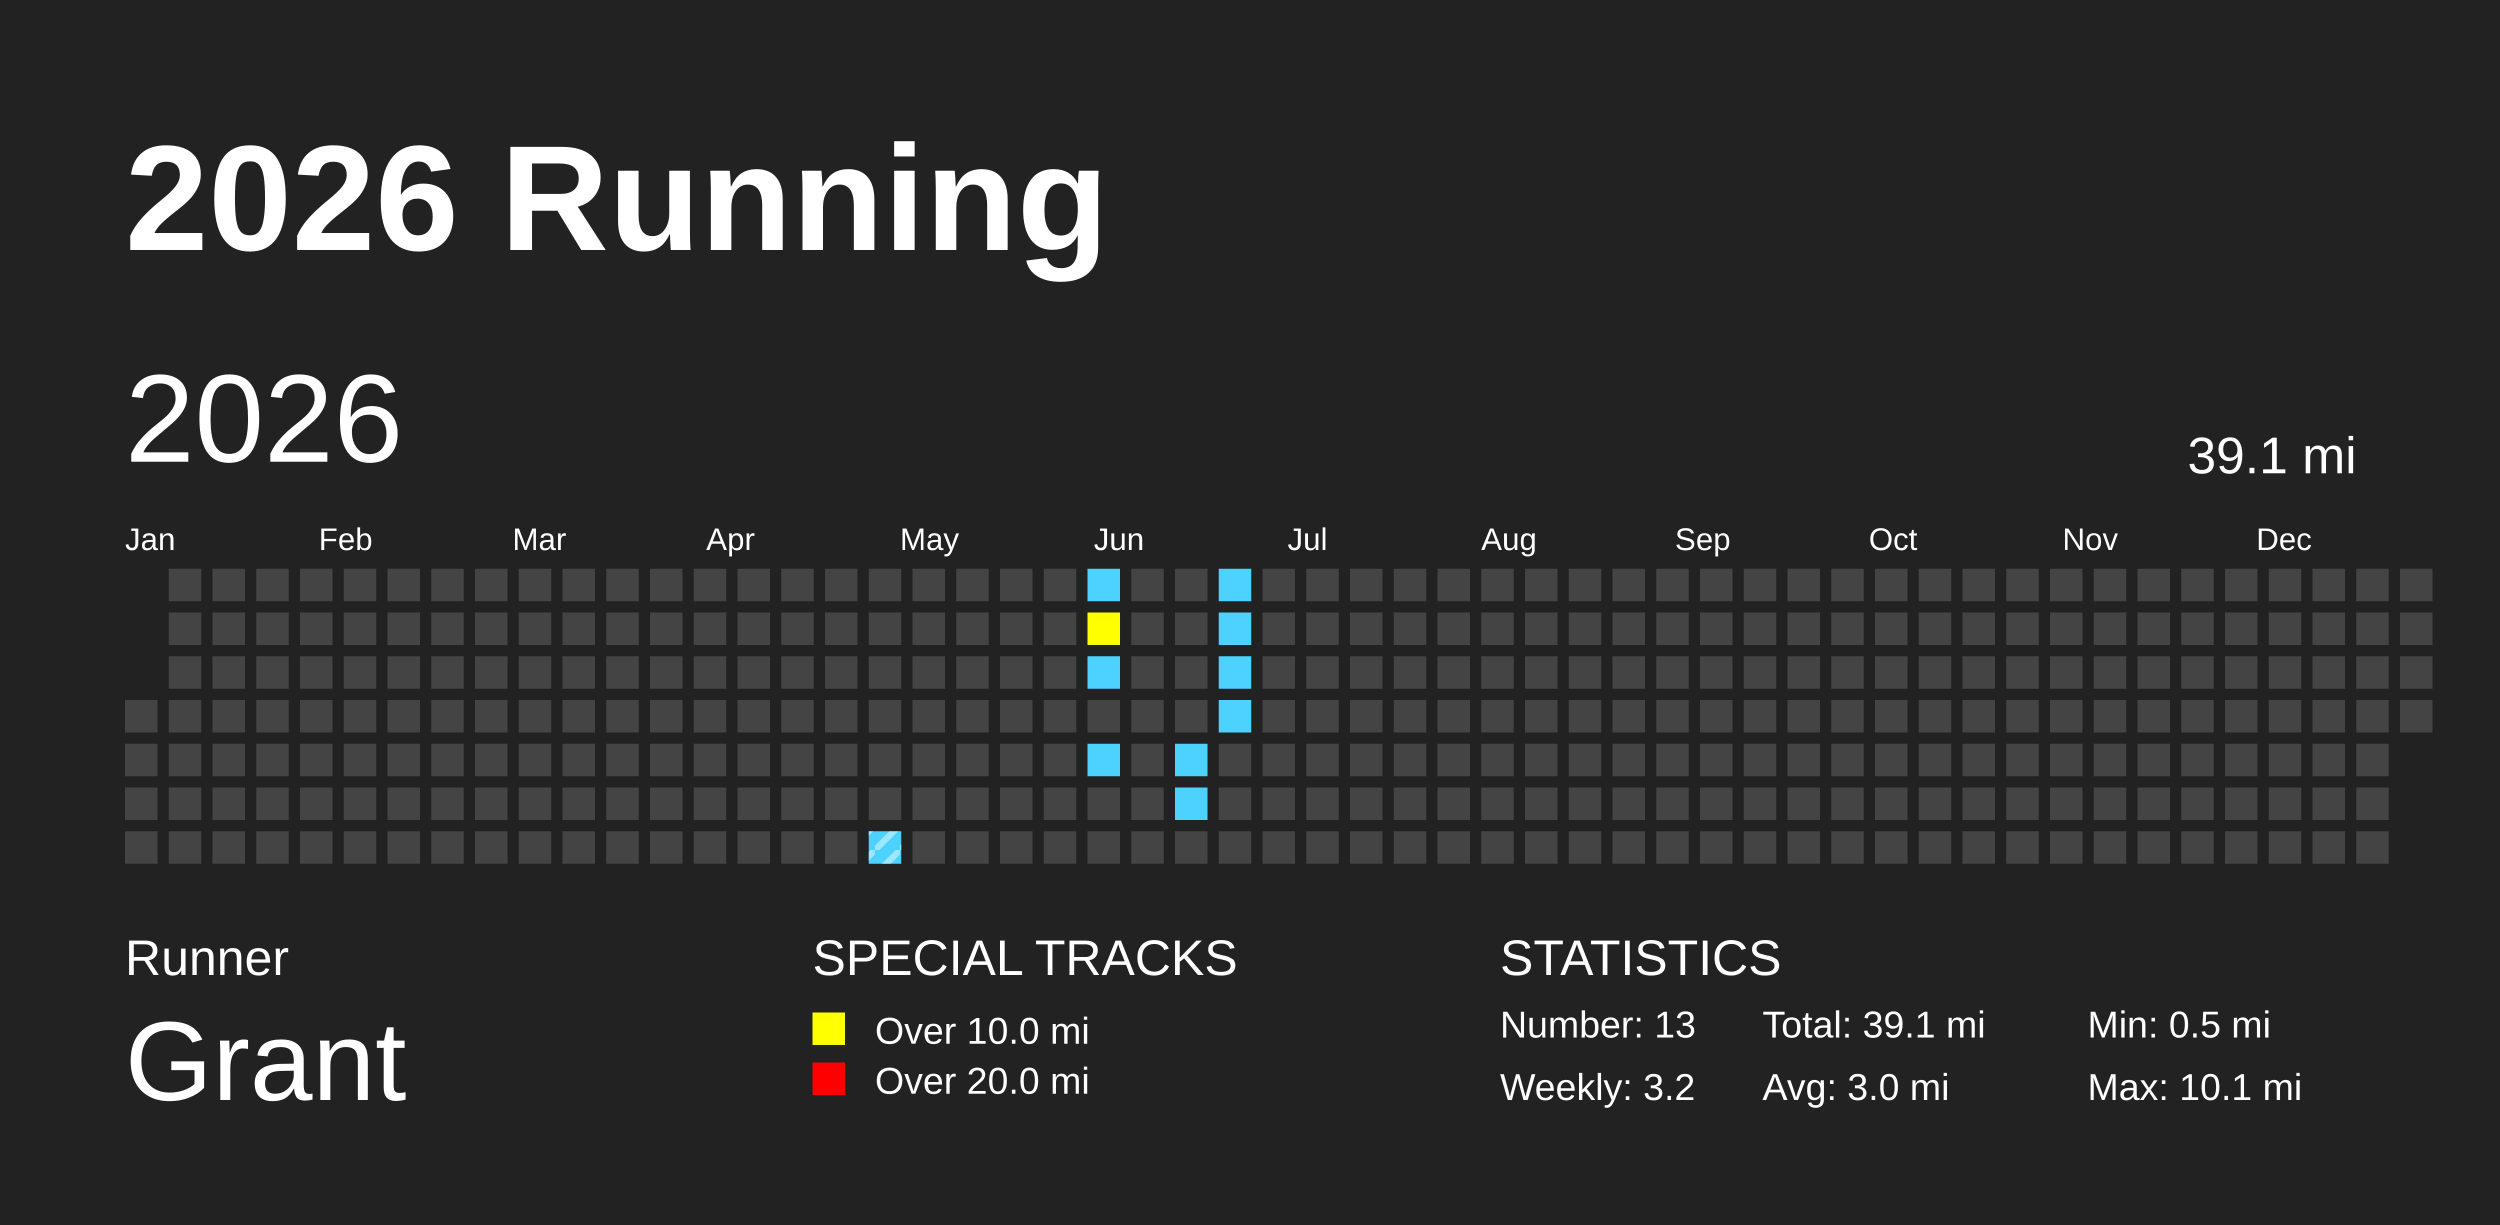
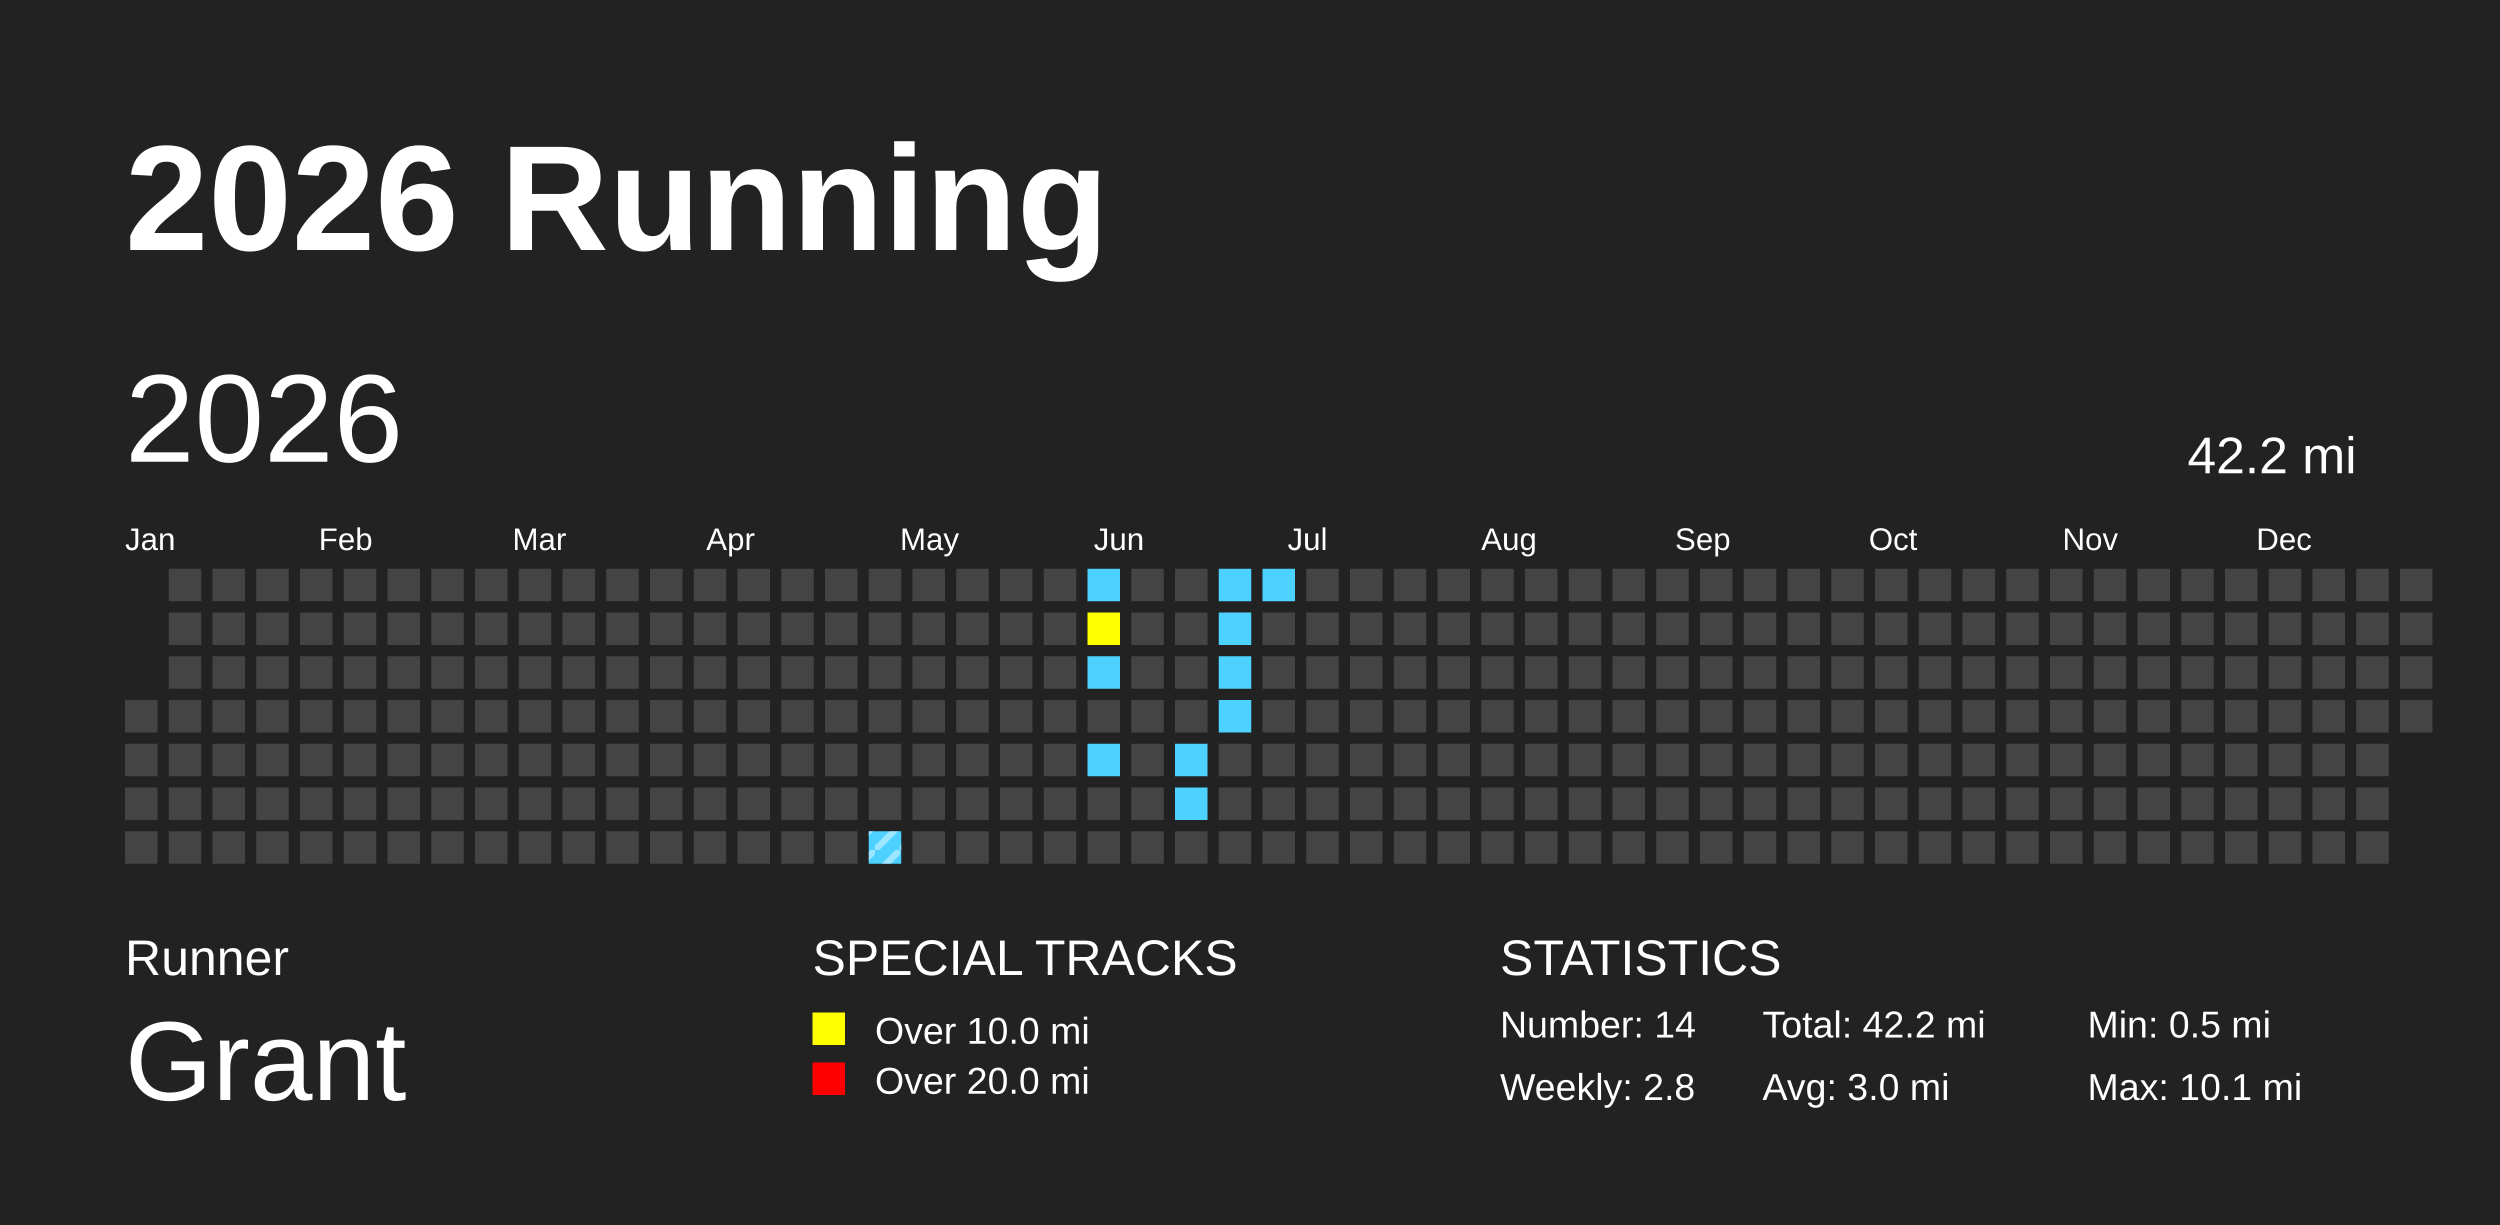
<svg xmlns="http://www.w3.org/2000/svg" baseProfile="full" height="98mm" version="1.1" viewBox="0,0,200,98" width="200mm">
  <defs>
    <pattern height="2" id="indoor-stripe" patternUnits="userSpaceOnUse" width="2">
      <line stroke="white" stroke-opacity="0.45" stroke-width="0.5" x1="0" x2="2" y1="2" y2="0" />
    </pattern>
  </defs>
  <rect fill="#222222" height="98" width="200" x="0" y="0" />
  <text fill="#FFFFFF" style="font-size:12px; font-family:Arial; font-weight:bold;" x="10" y="20">2026 Running</text>
  <text fill="#FFFFFF" style="font-size:4px; font-family:Arial" x="10" y="78">Runner</text>
  <text fill="#FFFFFF" style="font-size:9px; font-family:Arial" x="10" y="88">Grant</text>
  <text fill="#FFFFFF" style="font-size:4px; font-family:Arial" x="65" y="78">SPECIAL TRACKS</text>
  <rect fill="yellow" height="2.6" width="2.6" x="65" y="81" />
  <text fill="#FFFFFF" style="font-size:3px; font-family:Arial" x="70" y="83.5">Over 10.0 mi</text>
  <rect fill="red" height="2.6" width="2.6" x="65" y="85" />
  <text fill="#FFFFFF" style="font-size:3px; font-family:Arial" x="70" y="87.5">Over 20.0 mi</text>
  <text fill="#FFFFFF" style="font-size:4px; font-family:Arial" x="120" y="78">STATISTICS</text>
-   <text fill="#FFFFFF" style="font-size:3px; font-family:Arial" x="120" y="83">Number: 13</text>
-   <text fill="#FFFFFF" style="font-size:3px; font-family:Arial" x="120" y="88">Weekly: 3.2</text>
-   <text fill="#FFFFFF" style="font-size:3px; font-family:Arial" x="141" y="83">Total: 39.1 mi</text>
+   <text fill="#FFFFFF" style="font-size:3px; font-family:Arial" x="120" y="83">Number: 14</text>
+   <text fill="#FFFFFF" style="font-size:3px; font-family:Arial" x="120" y="88">Weekly: 2.8</text>
+   <text fill="#FFFFFF" style="font-size:3px; font-family:Arial" x="141" y="83">Total: 42.2 mi</text>
  <text fill="#FFFFFF" style="font-size:3px; font-family:Arial" x="141" y="88">Avg: 3.0 mi</text>
  <text fill="#FFFFFF" style="font-size:3px; font-family:Arial" x="167" y="83">Min: 0.5 mi</text>
  <text fill="#FFFFFF" style="font-size:3px; font-family:Arial" x="167" y="88">Max: 10.1 mi</text>
  <text dominant-baseline="hanging" fill="#FFFFFF" style="font-size:10.0px; font-family:Arial;" x="10" y="30">2026</text>
-   <text dominant-baseline="hanging" fill="#FFFFFF" style="font-size:4.125px; font-family:Arial;" x="175" y="35">39.1 mi</text>
+   <text dominant-baseline="hanging" fill="#FFFFFF" style="font-size:4.125px; font-family:Arial;" x="175" y="35">42.2 mi</text>
  <text fill="#FFFFFF" style="font-size:2.5px; font-family:Arial" x="10.0" y="44">Jan</text>
  <text fill="#FFFFFF" style="font-size:2.5px; font-family:Arial" x="25.5" y="44">Feb</text>
  <text fill="#FFFFFF" style="font-size:2.5px; font-family:Arial" x="41.0" y="44">Mar</text>
  <text fill="#FFFFFF" style="font-size:2.5px; font-family:Arial" x="56.5" y="44">Apr</text>
  <text fill="#FFFFFF" style="font-size:2.5px; font-family:Arial" x="72.0" y="44">May</text>
  <text fill="#FFFFFF" style="font-size:2.5px; font-family:Arial" x="87.5" y="44">Jun</text>
  <text fill="#FFFFFF" style="font-size:2.5px; font-family:Arial" x="103.0" y="44">Jul</text>
  <text fill="#FFFFFF" style="font-size:2.5px; font-family:Arial" x="118.5" y="44">Aug</text>
  <text fill="#FFFFFF" style="font-size:2.5px; font-family:Arial" x="134.0" y="44">Sep</text>
  <text fill="#FFFFFF" style="font-size:2.5px; font-family:Arial" x="149.5" y="44">Oct</text>
  <text fill="#FFFFFF" style="font-size:2.5px; font-family:Arial" x="165.0" y="44">Nov</text>
  <text fill="#FFFFFF" style="font-size:2.5px; font-family:Arial" x="180.5" y="44">Dec</text>
  <rect fill="#444444" height="2.6" width="2.6" x="10.0" y="56.0" />
  <rect fill="#444444" height="2.6" width="2.6" x="10.0" y="59.5" />
  <rect fill="#444444" height="2.6" width="2.6" x="10.0" y="63.0" />
  <rect fill="#444444" height="2.6" width="2.6" x="10.0" y="66.5" />
  <rect fill="#444444" height="2.6" width="2.6" x="13.5" y="45.5" />
  <rect fill="#444444" height="2.6" width="2.6" x="13.5" y="49.0" />
  <rect fill="#444444" height="2.6" width="2.6" x="13.5" y="52.5" />
  <rect fill="#444444" height="2.6" width="2.6" x="13.5" y="56.0" />
  <rect fill="#444444" height="2.6" width="2.6" x="13.5" y="59.5" />
  <rect fill="#444444" height="2.6" width="2.6" x="13.5" y="63.0" />
  <rect fill="#444444" height="2.6" width="2.6" x="13.5" y="66.5" />
  <rect fill="#444444" height="2.6" width="2.6" x="17.0" y="45.5" />
  <rect fill="#444444" height="2.6" width="2.6" x="17.0" y="49.0" />
  <rect fill="#444444" height="2.6" width="2.6" x="17.0" y="52.5" />
  <rect fill="#444444" height="2.6" width="2.6" x="17.0" y="56.0" />
  <rect fill="#444444" height="2.6" width="2.6" x="17.0" y="59.5" />
  <rect fill="#444444" height="2.6" width="2.6" x="17.0" y="63.0" />
  <rect fill="#444444" height="2.6" width="2.6" x="17.0" y="66.5" />
  <rect fill="#444444" height="2.6" width="2.6" x="20.5" y="45.5" />
  <rect fill="#444444" height="2.6" width="2.6" x="20.5" y="49.0" />
  <rect fill="#444444" height="2.6" width="2.6" x="20.5" y="52.5" />
  <rect fill="#444444" height="2.6" width="2.6" x="20.5" y="56.0" />
  <rect fill="#444444" height="2.6" width="2.6" x="20.5" y="59.5" />
  <rect fill="#444444" height="2.6" width="2.6" x="20.5" y="63.0" />
  <rect fill="#444444" height="2.6" width="2.6" x="20.5" y="66.5" />
  <rect fill="#444444" height="2.6" width="2.6" x="24.0" y="45.5" />
  <rect fill="#444444" height="2.6" width="2.6" x="24.0" y="49.0" />
  <rect fill="#444444" height="2.6" width="2.6" x="24.0" y="52.5" />
  <rect fill="#444444" height="2.6" width="2.6" x="24.0" y="56.0" />
  <rect fill="#444444" height="2.6" width="2.6" x="24.0" y="59.5" />
  <rect fill="#444444" height="2.6" width="2.6" x="24.0" y="63.0" />
  <rect fill="#444444" height="2.6" width="2.6" x="24.0" y="66.5" />
  <rect fill="#444444" height="2.6" width="2.6" x="27.5" y="45.5" />
  <rect fill="#444444" height="2.6" width="2.6" x="27.5" y="49.0" />
  <rect fill="#444444" height="2.6" width="2.6" x="27.5" y="52.5" />
  <rect fill="#444444" height="2.6" width="2.6" x="27.5" y="56.0" />
  <rect fill="#444444" height="2.6" width="2.6" x="27.5" y="59.5" />
  <rect fill="#444444" height="2.6" width="2.6" x="27.5" y="63.0" />
  <rect fill="#444444" height="2.6" width="2.6" x="27.5" y="66.5" />
  <rect fill="#444444" height="2.6" width="2.6" x="31.0" y="45.5" />
  <rect fill="#444444" height="2.6" width="2.6" x="31.0" y="49.0" />
  <rect fill="#444444" height="2.6" width="2.6" x="31.0" y="52.5" />
  <rect fill="#444444" height="2.6" width="2.6" x="31.0" y="56.0" />
  <rect fill="#444444" height="2.6" width="2.6" x="31.0" y="59.5" />
  <rect fill="#444444" height="2.6" width="2.6" x="31.0" y="63.0" />
  <rect fill="#444444" height="2.6" width="2.6" x="31.0" y="66.5" />
  <rect fill="#444444" height="2.6" width="2.6" x="34.5" y="45.5" />
  <rect fill="#444444" height="2.6" width="2.6" x="34.5" y="49.0" />
  <rect fill="#444444" height="2.6" width="2.6" x="34.5" y="52.5" />
  <rect fill="#444444" height="2.6" width="2.6" x="34.5" y="56.0" />
  <rect fill="#444444" height="2.6" width="2.6" x="34.5" y="59.5" />
  <rect fill="#444444" height="2.6" width="2.6" x="34.5" y="63.0" />
  <rect fill="#444444" height="2.6" width="2.6" x="34.5" y="66.5" />
  <rect fill="#444444" height="2.6" width="2.6" x="38.0" y="45.5" />
  <rect fill="#444444" height="2.6" width="2.6" x="38.0" y="49.0" />
  <rect fill="#444444" height="2.6" width="2.6" x="38.0" y="52.5" />
  <rect fill="#444444" height="2.6" width="2.6" x="38.0" y="56.0" />
  <rect fill="#444444" height="2.6" width="2.6" x="38.0" y="59.5" />
  <rect fill="#444444" height="2.6" width="2.6" x="38.0" y="63.0" />
  <rect fill="#444444" height="2.6" width="2.6" x="38.0" y="66.5" />
  <rect fill="#444444" height="2.6" width="2.6" x="41.5" y="45.5" />
  <rect fill="#444444" height="2.6" width="2.6" x="41.5" y="49.0" />
  <rect fill="#444444" height="2.6" width="2.6" x="41.5" y="52.5" />
  <rect fill="#444444" height="2.6" width="2.6" x="41.5" y="56.0" />
  <rect fill="#444444" height="2.6" width="2.6" x="41.5" y="59.5" />
  <rect fill="#444444" height="2.6" width="2.6" x="41.5" y="63.0" />
  <rect fill="#444444" height="2.6" width="2.6" x="41.5" y="66.5" />
  <rect fill="#444444" height="2.6" width="2.6" x="45.0" y="45.5" />
  <rect fill="#444444" height="2.6" width="2.6" x="45.0" y="49.0" />
  <rect fill="#444444" height="2.6" width="2.6" x="45.0" y="52.5" />
  <rect fill="#444444" height="2.6" width="2.6" x="45.0" y="56.0" />
  <rect fill="#444444" height="2.6" width="2.6" x="45.0" y="59.5" />
  <rect fill="#444444" height="2.6" width="2.6" x="45.0" y="63.0" />
  <rect fill="#444444" height="2.6" width="2.6" x="45.0" y="66.5" />
  <rect fill="#444444" height="2.6" width="2.6" x="48.5" y="45.5" />
  <rect fill="#444444" height="2.6" width="2.6" x="48.5" y="49.0" />
  <rect fill="#444444" height="2.6" width="2.6" x="48.5" y="52.5" />
  <rect fill="#444444" height="2.6" width="2.6" x="48.5" y="56.0" />
  <rect fill="#444444" height="2.6" width="2.6" x="48.5" y="59.5" />
  <rect fill="#444444" height="2.6" width="2.6" x="48.5" y="63.0" />
  <rect fill="#444444" height="2.6" width="2.6" x="48.5" y="66.5" />
  <rect fill="#444444" height="2.6" width="2.6" x="52.0" y="45.5" />
  <rect fill="#444444" height="2.6" width="2.6" x="52.0" y="49.0" />
  <rect fill="#444444" height="2.6" width="2.6" x="52.0" y="52.5" />
  <rect fill="#444444" height="2.6" width="2.6" x="52.0" y="56.0" />
  <rect fill="#444444" height="2.6" width="2.6" x="52.0" y="59.5" />
  <rect fill="#444444" height="2.6" width="2.6" x="52.0" y="63.0" />
  <rect fill="#444444" height="2.6" width="2.6" x="52.0" y="66.5" />
  <rect fill="#444444" height="2.6" width="2.6" x="55.5" y="45.5" />
  <rect fill="#444444" height="2.6" width="2.6" x="55.5" y="49.0" />
  <rect fill="#444444" height="2.6" width="2.6" x="55.5" y="52.5" />
  <rect fill="#444444" height="2.6" width="2.6" x="55.5" y="56.0" />
  <rect fill="#444444" height="2.6" width="2.6" x="55.5" y="59.5" />
  <rect fill="#444444" height="2.6" width="2.6" x="55.5" y="63.0" />
  <rect fill="#444444" height="2.6" width="2.6" x="55.5" y="66.5" />
  <rect fill="#444444" height="2.6" width="2.6" x="59.0" y="45.5" />
  <rect fill="#444444" height="2.6" width="2.6" x="59.0" y="49.0" />
  <rect fill="#444444" height="2.6" width="2.6" x="59.0" y="52.5" />
  <rect fill="#444444" height="2.6" width="2.6" x="59.0" y="56.0" />
  <rect fill="#444444" height="2.6" width="2.6" x="59.0" y="59.5" />
  <rect fill="#444444" height="2.6" width="2.6" x="59.0" y="63.0" />
  <rect fill="#444444" height="2.6" width="2.6" x="59.0" y="66.5" />
  <rect fill="#444444" height="2.6" width="2.6" x="62.5" y="45.5" />
  <rect fill="#444444" height="2.6" width="2.6" x="62.5" y="49.0" />
  <rect fill="#444444" height="2.6" width="2.6" x="62.5" y="52.5" />
  <rect fill="#444444" height="2.6" width="2.6" x="62.5" y="56.0" />
  <rect fill="#444444" height="2.6" width="2.6" x="62.5" y="59.5" />
  <rect fill="#444444" height="2.6" width="2.6" x="62.5" y="63.0" />
  <rect fill="#444444" height="2.6" width="2.6" x="62.5" y="66.5" />
  <rect fill="#444444" height="2.6" width="2.6" x="66.0" y="45.5" />
  <rect fill="#444444" height="2.6" width="2.6" x="66.0" y="49.0" />
  <rect fill="#444444" height="2.6" width="2.6" x="66.0" y="52.5" />
  <rect fill="#444444" height="2.6" width="2.6" x="66.0" y="56.0" />
  <rect fill="#444444" height="2.6" width="2.6" x="66.0" y="59.5" />
  <rect fill="#444444" height="2.6" width="2.6" x="66.0" y="63.0" />
  <rect fill="#444444" height="2.6" width="2.6" x="66.0" y="66.5" />
  <rect fill="#444444" height="2.6" width="2.6" x="69.5" y="45.5" />
  <rect fill="#444444" height="2.6" width="2.6" x="69.5" y="49.0" />
  <rect fill="#444444" height="2.6" width="2.6" x="69.5" y="52.5" />
  <rect fill="#444444" height="2.6" width="2.6" x="69.5" y="56.0" />
  <rect fill="#444444" height="2.6" width="2.6" x="69.5" y="59.5" />
  <rect fill="#444444" height="2.6" width="2.6" x="69.5" y="63.0" />
  <rect fill="#4DD2FF" height="2.6" width="2.6" x="69.5" y="66.5" />
  <rect fill="url(#indoor-stripe)" height="2.6" style="pointer-events: none;" width="2.6" x="69.5" y="66.5" />
  <rect fill="#444444" height="2.6" width="2.6" x="73.0" y="45.5" />
  <rect fill="#444444" height="2.6" width="2.6" x="73.0" y="49.0" />
  <rect fill="#444444" height="2.6" width="2.6" x="73.0" y="52.5" />
  <rect fill="#444444" height="2.6" width="2.6" x="73.0" y="56.0" />
  <rect fill="#444444" height="2.6" width="2.6" x="73.0" y="59.5" />
  <rect fill="#444444" height="2.6" width="2.6" x="73.0" y="63.0" />
  <rect fill="#444444" height="2.6" width="2.6" x="73.0" y="66.5" />
  <rect fill="#444444" height="2.6" width="2.6" x="76.5" y="45.5" />
  <rect fill="#444444" height="2.6" width="2.6" x="76.5" y="49.0" />
  <rect fill="#444444" height="2.6" width="2.6" x="76.5" y="52.5" />
  <rect fill="#444444" height="2.6" width="2.6" x="76.5" y="56.0" />
  <rect fill="#444444" height="2.6" width="2.6" x="76.5" y="59.5" />
  <rect fill="#444444" height="2.6" width="2.6" x="76.5" y="63.0" />
  <rect fill="#444444" height="2.6" width="2.6" x="76.5" y="66.5" />
  <rect fill="#444444" height="2.6" width="2.6" x="80.0" y="45.5" />
  <rect fill="#444444" height="2.6" width="2.6" x="80.0" y="49.0" />
  <rect fill="#444444" height="2.6" width="2.6" x="80.0" y="52.5" />
  <rect fill="#444444" height="2.6" width="2.6" x="80.0" y="56.0" />
  <rect fill="#444444" height="2.6" width="2.6" x="80.0" y="59.5" />
  <rect fill="#444444" height="2.6" width="2.6" x="80.0" y="63.0" />
  <rect fill="#444444" height="2.6" width="2.6" x="80.0" y="66.5" />
  <rect fill="#444444" height="2.6" width="2.6" x="83.5" y="45.5" />
  <rect fill="#444444" height="2.6" width="2.6" x="83.5" y="49.0" />
  <rect fill="#444444" height="2.6" width="2.6" x="83.5" y="52.5" />
  <rect fill="#444444" height="2.6" width="2.6" x="83.5" y="56.0" />
  <rect fill="#444444" height="2.6" width="2.6" x="83.5" y="59.5" />
  <rect fill="#444444" height="2.6" width="2.6" x="83.5" y="63.0" />
  <rect fill="#444444" height="2.6" width="2.6" x="83.5" y="66.5" />
  <rect fill="#4DD2FF" height="2.6" width="2.6" x="87.0" y="45.5" />
  <rect fill="yellow" height="2.6" width="2.6" x="87.0" y="49.0" />
  <rect fill="#4DD2FF" height="2.6" width="2.6" x="87.0" y="52.5" />
  <rect fill="#444444" height="2.6" width="2.6" x="87.0" y="56.0" />
  <rect fill="#4DD2FF" height="2.6" width="2.6" x="87.0" y="59.5" />
  <rect fill="#444444" height="2.6" width="2.6" x="87.0" y="63.0" />
  <rect fill="#444444" height="2.6" width="2.6" x="87.0" y="66.5" />
  <rect fill="#444444" height="2.6" width="2.6" x="90.5" y="45.5" />
  <rect fill="#444444" height="2.6" width="2.6" x="90.5" y="49.0" />
  <rect fill="#444444" height="2.6" width="2.6" x="90.5" y="52.5" />
  <rect fill="#444444" height="2.6" width="2.6" x="90.5" y="56.0" />
  <rect fill="#444444" height="2.6" width="2.6" x="90.5" y="59.5" />
  <rect fill="#444444" height="2.6" width="2.6" x="90.5" y="63.0" />
  <rect fill="#444444" height="2.6" width="2.6" x="90.5" y="66.5" />
  <rect fill="#444444" height="2.6" width="2.6" x="94.0" y="45.5" />
  <rect fill="#444444" height="2.6" width="2.6" x="94.0" y="49.0" />
  <rect fill="#444444" height="2.6" width="2.6" x="94.0" y="52.5" />
  <rect fill="#444444" height="2.6" width="2.6" x="94.0" y="56.0" />
  <rect fill="#4DD2FF" height="2.6" width="2.6" x="94.0" y="59.5" />
  <rect fill="#4DD2FF" height="2.6" width="2.6" x="94.0" y="63.0" />
  <rect fill="#444444" height="2.6" width="2.6" x="94.0" y="66.5" />
  <rect fill="#4DD2FF" height="2.6" width="2.6" x="97.5" y="45.5" />
  <rect fill="#4DD2FF" height="2.6" width="2.6" x="97.5" y="49.0" />
  <rect fill="#4DD2FF" height="2.6" width="2.6" x="97.5" y="52.5" />
  <rect fill="#4DD2FF" height="2.6" width="2.6" x="97.5" y="56.0" />
  <rect fill="#444444" height="2.6" width="2.6" x="97.5" y="59.5" />
  <rect fill="#444444" height="2.6" width="2.6" x="97.5" y="63.0" />
  <rect fill="#444444" height="2.6" width="2.6" x="97.5" y="66.5" />
-   <rect fill="#444444" height="2.6" width="2.6" x="101.0" y="45.5" />
+   <rect fill="#4DD2FF" height="2.6" width="2.6" x="101.0" y="45.5" />
  <rect fill="#444444" height="2.6" width="2.6" x="101.0" y="49.0" />
  <rect fill="#444444" height="2.6" width="2.6" x="101.0" y="52.5" />
  <rect fill="#444444" height="2.6" width="2.6" x="101.0" y="56.0" />
  <rect fill="#444444" height="2.6" width="2.6" x="101.0" y="59.5" />
  <rect fill="#444444" height="2.6" width="2.6" x="101.0" y="63.0" />
  <rect fill="#444444" height="2.6" width="2.6" x="101.0" y="66.5" />
  <rect fill="#444444" height="2.6" width="2.6" x="104.5" y="45.5" />
  <rect fill="#444444" height="2.6" width="2.6" x="104.5" y="49.0" />
  <rect fill="#444444" height="2.6" width="2.6" x="104.5" y="52.5" />
  <rect fill="#444444" height="2.6" width="2.6" x="104.5" y="56.0" />
  <rect fill="#444444" height="2.6" width="2.6" x="104.5" y="59.5" />
  <rect fill="#444444" height="2.6" width="2.6" x="104.5" y="63.0" />
  <rect fill="#444444" height="2.6" width="2.6" x="104.5" y="66.5" />
  <rect fill="#444444" height="2.6" width="2.6" x="108.0" y="45.5" />
  <rect fill="#444444" height="2.6" width="2.6" x="108.0" y="49.0" />
  <rect fill="#444444" height="2.6" width="2.6" x="108.0" y="52.5" />
  <rect fill="#444444" height="2.6" width="2.6" x="108.0" y="56.0" />
  <rect fill="#444444" height="2.6" width="2.6" x="108.0" y="59.5" />
  <rect fill="#444444" height="2.6" width="2.6" x="108.0" y="63.0" />
  <rect fill="#444444" height="2.6" width="2.6" x="108.0" y="66.5" />
  <rect fill="#444444" height="2.6" width="2.6" x="111.5" y="45.5" />
  <rect fill="#444444" height="2.6" width="2.6" x="111.5" y="49.0" />
  <rect fill="#444444" height="2.6" width="2.6" x="111.5" y="52.5" />
  <rect fill="#444444" height="2.6" width="2.6" x="111.5" y="56.0" />
  <rect fill="#444444" height="2.6" width="2.6" x="111.5" y="59.5" />
  <rect fill="#444444" height="2.6" width="2.6" x="111.5" y="63.0" />
  <rect fill="#444444" height="2.6" width="2.6" x="111.5" y="66.5" />
  <rect fill="#444444" height="2.6" width="2.6" x="115.0" y="45.5" />
  <rect fill="#444444" height="2.6" width="2.6" x="115.0" y="49.0" />
  <rect fill="#444444" height="2.6" width="2.6" x="115.0" y="52.5" />
  <rect fill="#444444" height="2.6" width="2.6" x="115.0" y="56.0" />
  <rect fill="#444444" height="2.6" width="2.6" x="115.0" y="59.5" />
  <rect fill="#444444" height="2.6" width="2.6" x="115.0" y="63.0" />
  <rect fill="#444444" height="2.6" width="2.6" x="115.0" y="66.5" />
  <rect fill="#444444" height="2.6" width="2.6" x="118.5" y="45.5" />
  <rect fill="#444444" height="2.6" width="2.6" x="118.5" y="49.0" />
  <rect fill="#444444" height="2.6" width="2.6" x="118.5" y="52.5" />
  <rect fill="#444444" height="2.6" width="2.6" x="118.5" y="56.0" />
  <rect fill="#444444" height="2.6" width="2.6" x="118.5" y="59.5" />
  <rect fill="#444444" height="2.6" width="2.6" x="118.5" y="63.0" />
  <rect fill="#444444" height="2.6" width="2.6" x="118.5" y="66.5" />
  <rect fill="#444444" height="2.6" width="2.6" x="122.0" y="45.5" />
  <rect fill="#444444" height="2.6" width="2.6" x="122.0" y="49.0" />
  <rect fill="#444444" height="2.6" width="2.6" x="122.0" y="52.5" />
  <rect fill="#444444" height="2.6" width="2.6" x="122.0" y="56.0" />
  <rect fill="#444444" height="2.6" width="2.6" x="122.0" y="59.5" />
  <rect fill="#444444" height="2.6" width="2.6" x="122.0" y="63.0" />
  <rect fill="#444444" height="2.6" width="2.6" x="122.0" y="66.5" />
  <rect fill="#444444" height="2.6" width="2.6" x="125.5" y="45.5" />
  <rect fill="#444444" height="2.6" width="2.6" x="125.5" y="49.0" />
  <rect fill="#444444" height="2.6" width="2.6" x="125.5" y="52.5" />
  <rect fill="#444444" height="2.6" width="2.6" x="125.5" y="56.0" />
  <rect fill="#444444" height="2.6" width="2.6" x="125.5" y="59.5" />
  <rect fill="#444444" height="2.6" width="2.6" x="125.5" y="63.0" />
  <rect fill="#444444" height="2.6" width="2.6" x="125.5" y="66.5" />
  <rect fill="#444444" height="2.6" width="2.6" x="129.0" y="45.5" />
  <rect fill="#444444" height="2.6" width="2.6" x="129.0" y="49.0" />
  <rect fill="#444444" height="2.6" width="2.6" x="129.0" y="52.5" />
  <rect fill="#444444" height="2.6" width="2.6" x="129.0" y="56.0" />
  <rect fill="#444444" height="2.6" width="2.6" x="129.0" y="59.5" />
  <rect fill="#444444" height="2.6" width="2.6" x="129.0" y="63.0" />
  <rect fill="#444444" height="2.6" width="2.6" x="129.0" y="66.5" />
  <rect fill="#444444" height="2.6" width="2.6" x="132.5" y="45.5" />
  <rect fill="#444444" height="2.6" width="2.6" x="132.5" y="49.0" />
  <rect fill="#444444" height="2.6" width="2.6" x="132.5" y="52.5" />
  <rect fill="#444444" height="2.6" width="2.6" x="132.5" y="56.0" />
  <rect fill="#444444" height="2.6" width="2.6" x="132.5" y="59.5" />
  <rect fill="#444444" height="2.6" width="2.6" x="132.5" y="63.0" />
  <rect fill="#444444" height="2.6" width="2.6" x="132.5" y="66.5" />
  <rect fill="#444444" height="2.6" width="2.6" x="136.0" y="45.5" />
  <rect fill="#444444" height="2.6" width="2.6" x="136.0" y="49.0" />
  <rect fill="#444444" height="2.6" width="2.6" x="136.0" y="52.5" />
  <rect fill="#444444" height="2.6" width="2.6" x="136.0" y="56.0" />
  <rect fill="#444444" height="2.6" width="2.6" x="136.0" y="59.5" />
  <rect fill="#444444" height="2.6" width="2.6" x="136.0" y="63.0" />
  <rect fill="#444444" height="2.6" width="2.6" x="136.0" y="66.5" />
  <rect fill="#444444" height="2.6" width="2.6" x="139.5" y="45.5" />
  <rect fill="#444444" height="2.6" width="2.6" x="139.5" y="49.0" />
  <rect fill="#444444" height="2.6" width="2.6" x="139.5" y="52.5" />
  <rect fill="#444444" height="2.6" width="2.6" x="139.5" y="56.0" />
  <rect fill="#444444" height="2.6" width="2.6" x="139.5" y="59.5" />
  <rect fill="#444444" height="2.6" width="2.6" x="139.5" y="63.0" />
  <rect fill="#444444" height="2.6" width="2.6" x="139.5" y="66.5" />
  <rect fill="#444444" height="2.6" width="2.6" x="143.0" y="45.5" />
  <rect fill="#444444" height="2.6" width="2.6" x="143.0" y="49.0" />
  <rect fill="#444444" height="2.6" width="2.6" x="143.0" y="52.5" />
  <rect fill="#444444" height="2.6" width="2.6" x="143.0" y="56.0" />
  <rect fill="#444444" height="2.6" width="2.6" x="143.0" y="59.5" />
  <rect fill="#444444" height="2.6" width="2.6" x="143.0" y="63.0" />
  <rect fill="#444444" height="2.6" width="2.6" x="143.0" y="66.5" />
  <rect fill="#444444" height="2.6" width="2.6" x="146.5" y="45.5" />
  <rect fill="#444444" height="2.6" width="2.6" x="146.5" y="49.0" />
  <rect fill="#444444" height="2.6" width="2.6" x="146.5" y="52.5" />
  <rect fill="#444444" height="2.6" width="2.6" x="146.5" y="56.0" />
  <rect fill="#444444" height="2.6" width="2.6" x="146.5" y="59.5" />
  <rect fill="#444444" height="2.6" width="2.6" x="146.5" y="63.0" />
  <rect fill="#444444" height="2.6" width="2.6" x="146.5" y="66.5" />
  <rect fill="#444444" height="2.6" width="2.6" x="150.0" y="45.5" />
  <rect fill="#444444" height="2.6" width="2.6" x="150.0" y="49.0" />
  <rect fill="#444444" height="2.6" width="2.6" x="150.0" y="52.5" />
  <rect fill="#444444" height="2.6" width="2.6" x="150.0" y="56.0" />
  <rect fill="#444444" height="2.6" width="2.6" x="150.0" y="59.5" />
  <rect fill="#444444" height="2.6" width="2.6" x="150.0" y="63.0" />
  <rect fill="#444444" height="2.6" width="2.6" x="150.0" y="66.5" />
  <rect fill="#444444" height="2.6" width="2.6" x="153.5" y="45.5" />
  <rect fill="#444444" height="2.6" width="2.6" x="153.5" y="49.0" />
  <rect fill="#444444" height="2.6" width="2.6" x="153.5" y="52.5" />
  <rect fill="#444444" height="2.6" width="2.6" x="153.5" y="56.0" />
  <rect fill="#444444" height="2.6" width="2.6" x="153.5" y="59.5" />
  <rect fill="#444444" height="2.6" width="2.6" x="153.5" y="63.0" />
  <rect fill="#444444" height="2.6" width="2.6" x="153.5" y="66.5" />
  <rect fill="#444444" height="2.6" width="2.6" x="157.0" y="45.5" />
  <rect fill="#444444" height="2.6" width="2.6" x="157.0" y="49.0" />
  <rect fill="#444444" height="2.6" width="2.6" x="157.0" y="52.5" />
  <rect fill="#444444" height="2.6" width="2.6" x="157.0" y="56.0" />
  <rect fill="#444444" height="2.6" width="2.6" x="157.0" y="59.5" />
  <rect fill="#444444" height="2.6" width="2.6" x="157.0" y="63.0" />
  <rect fill="#444444" height="2.6" width="2.6" x="157.0" y="66.5" />
  <rect fill="#444444" height="2.6" width="2.6" x="160.5" y="45.5" />
  <rect fill="#444444" height="2.6" width="2.6" x="160.5" y="49.0" />
  <rect fill="#444444" height="2.6" width="2.6" x="160.5" y="52.5" />
  <rect fill="#444444" height="2.6" width="2.6" x="160.5" y="56.0" />
  <rect fill="#444444" height="2.6" width="2.6" x="160.5" y="59.5" />
  <rect fill="#444444" height="2.6" width="2.6" x="160.5" y="63.0" />
  <rect fill="#444444" height="2.6" width="2.6" x="160.5" y="66.5" />
  <rect fill="#444444" height="2.6" width="2.6" x="164.0" y="45.5" />
  <rect fill="#444444" height="2.6" width="2.6" x="164.0" y="49.0" />
  <rect fill="#444444" height="2.6" width="2.6" x="164.0" y="52.5" />
  <rect fill="#444444" height="2.6" width="2.6" x="164.0" y="56.0" />
  <rect fill="#444444" height="2.6" width="2.6" x="164.0" y="59.5" />
  <rect fill="#444444" height="2.6" width="2.6" x="164.0" y="63.0" />
  <rect fill="#444444" height="2.6" width="2.6" x="164.0" y="66.5" />
  <rect fill="#444444" height="2.6" width="2.6" x="167.5" y="45.5" />
  <rect fill="#444444" height="2.6" width="2.6" x="167.5" y="49.0" />
  <rect fill="#444444" height="2.6" width="2.6" x="167.5" y="52.5" />
  <rect fill="#444444" height="2.6" width="2.6" x="167.5" y="56.0" />
  <rect fill="#444444" height="2.6" width="2.6" x="167.5" y="59.5" />
  <rect fill="#444444" height="2.6" width="2.6" x="167.5" y="63.0" />
  <rect fill="#444444" height="2.6" width="2.6" x="167.5" y="66.5" />
  <rect fill="#444444" height="2.6" width="2.6" x="171.0" y="45.5" />
  <rect fill="#444444" height="2.6" width="2.6" x="171.0" y="49.0" />
  <rect fill="#444444" height="2.6" width="2.6" x="171.0" y="52.5" />
  <rect fill="#444444" height="2.6" width="2.6" x="171.0" y="56.0" />
  <rect fill="#444444" height="2.6" width="2.6" x="171.0" y="59.5" />
  <rect fill="#444444" height="2.6" width="2.6" x="171.0" y="63.0" />
  <rect fill="#444444" height="2.6" width="2.6" x="171.0" y="66.5" />
  <rect fill="#444444" height="2.6" width="2.6" x="174.5" y="45.5" />
  <rect fill="#444444" height="2.6" width="2.6" x="174.5" y="49.0" />
  <rect fill="#444444" height="2.6" width="2.6" x="174.5" y="52.5" />
  <rect fill="#444444" height="2.6" width="2.6" x="174.5" y="56.0" />
  <rect fill="#444444" height="2.6" width="2.6" x="174.5" y="59.5" />
  <rect fill="#444444" height="2.6" width="2.6" x="174.5" y="63.0" />
  <rect fill="#444444" height="2.6" width="2.6" x="174.5" y="66.5" />
  <rect fill="#444444" height="2.6" width="2.6" x="178.0" y="45.5" />
  <rect fill="#444444" height="2.6" width="2.6" x="178.0" y="49.0" />
  <rect fill="#444444" height="2.6" width="2.6" x="178.0" y="52.5" />
  <rect fill="#444444" height="2.6" width="2.6" x="178.0" y="56.0" />
  <rect fill="#444444" height="2.6" width="2.6" x="178.0" y="59.5" />
  <rect fill="#444444" height="2.6" width="2.6" x="178.0" y="63.0" />
  <rect fill="#444444" height="2.6" width="2.6" x="178.0" y="66.5" />
  <rect fill="#444444" height="2.6" width="2.6" x="181.5" y="45.5" />
  <rect fill="#444444" height="2.6" width="2.6" x="181.5" y="49.0" />
  <rect fill="#444444" height="2.6" width="2.6" x="181.5" y="52.5" />
  <rect fill="#444444" height="2.6" width="2.6" x="181.5" y="56.0" />
  <rect fill="#444444" height="2.6" width="2.6" x="181.5" y="59.5" />
  <rect fill="#444444" height="2.6" width="2.6" x="181.5" y="63.0" />
  <rect fill="#444444" height="2.6" width="2.6" x="181.5" y="66.5" />
  <rect fill="#444444" height="2.6" width="2.6" x="185.0" y="45.5" />
  <rect fill="#444444" height="2.6" width="2.6" x="185.0" y="49.0" />
  <rect fill="#444444" height="2.6" width="2.6" x="185.0" y="52.5" />
  <rect fill="#444444" height="2.6" width="2.6" x="185.0" y="56.0" />
  <rect fill="#444444" height="2.6" width="2.6" x="185.0" y="59.5" />
  <rect fill="#444444" height="2.6" width="2.6" x="185.0" y="63.0" />
  <rect fill="#444444" height="2.6" width="2.6" x="185.0" y="66.5" />
  <rect fill="#444444" height="2.6" width="2.6" x="188.5" y="45.5" />
  <rect fill="#444444" height="2.6" width="2.6" x="188.5" y="49.0" />
  <rect fill="#444444" height="2.6" width="2.6" x="188.5" y="52.5" />
  <rect fill="#444444" height="2.6" width="2.6" x="188.5" y="56.0" />
  <rect fill="#444444" height="2.6" width="2.6" x="188.5" y="59.5" />
  <rect fill="#444444" height="2.6" width="2.6" x="188.5" y="63.0" />
  <rect fill="#444444" height="2.6" width="2.6" x="188.5" y="66.5" />
  <rect fill="#444444" height="2.6" width="2.6" x="192.0" y="45.5" />
  <rect fill="#444444" height="2.6" width="2.6" x="192.0" y="49.0" />
  <rect fill="#444444" height="2.6" width="2.6" x="192.0" y="52.5" />
  <rect fill="#444444" height="2.6" width="2.6" x="192.0" y="56.0" />
</svg>
